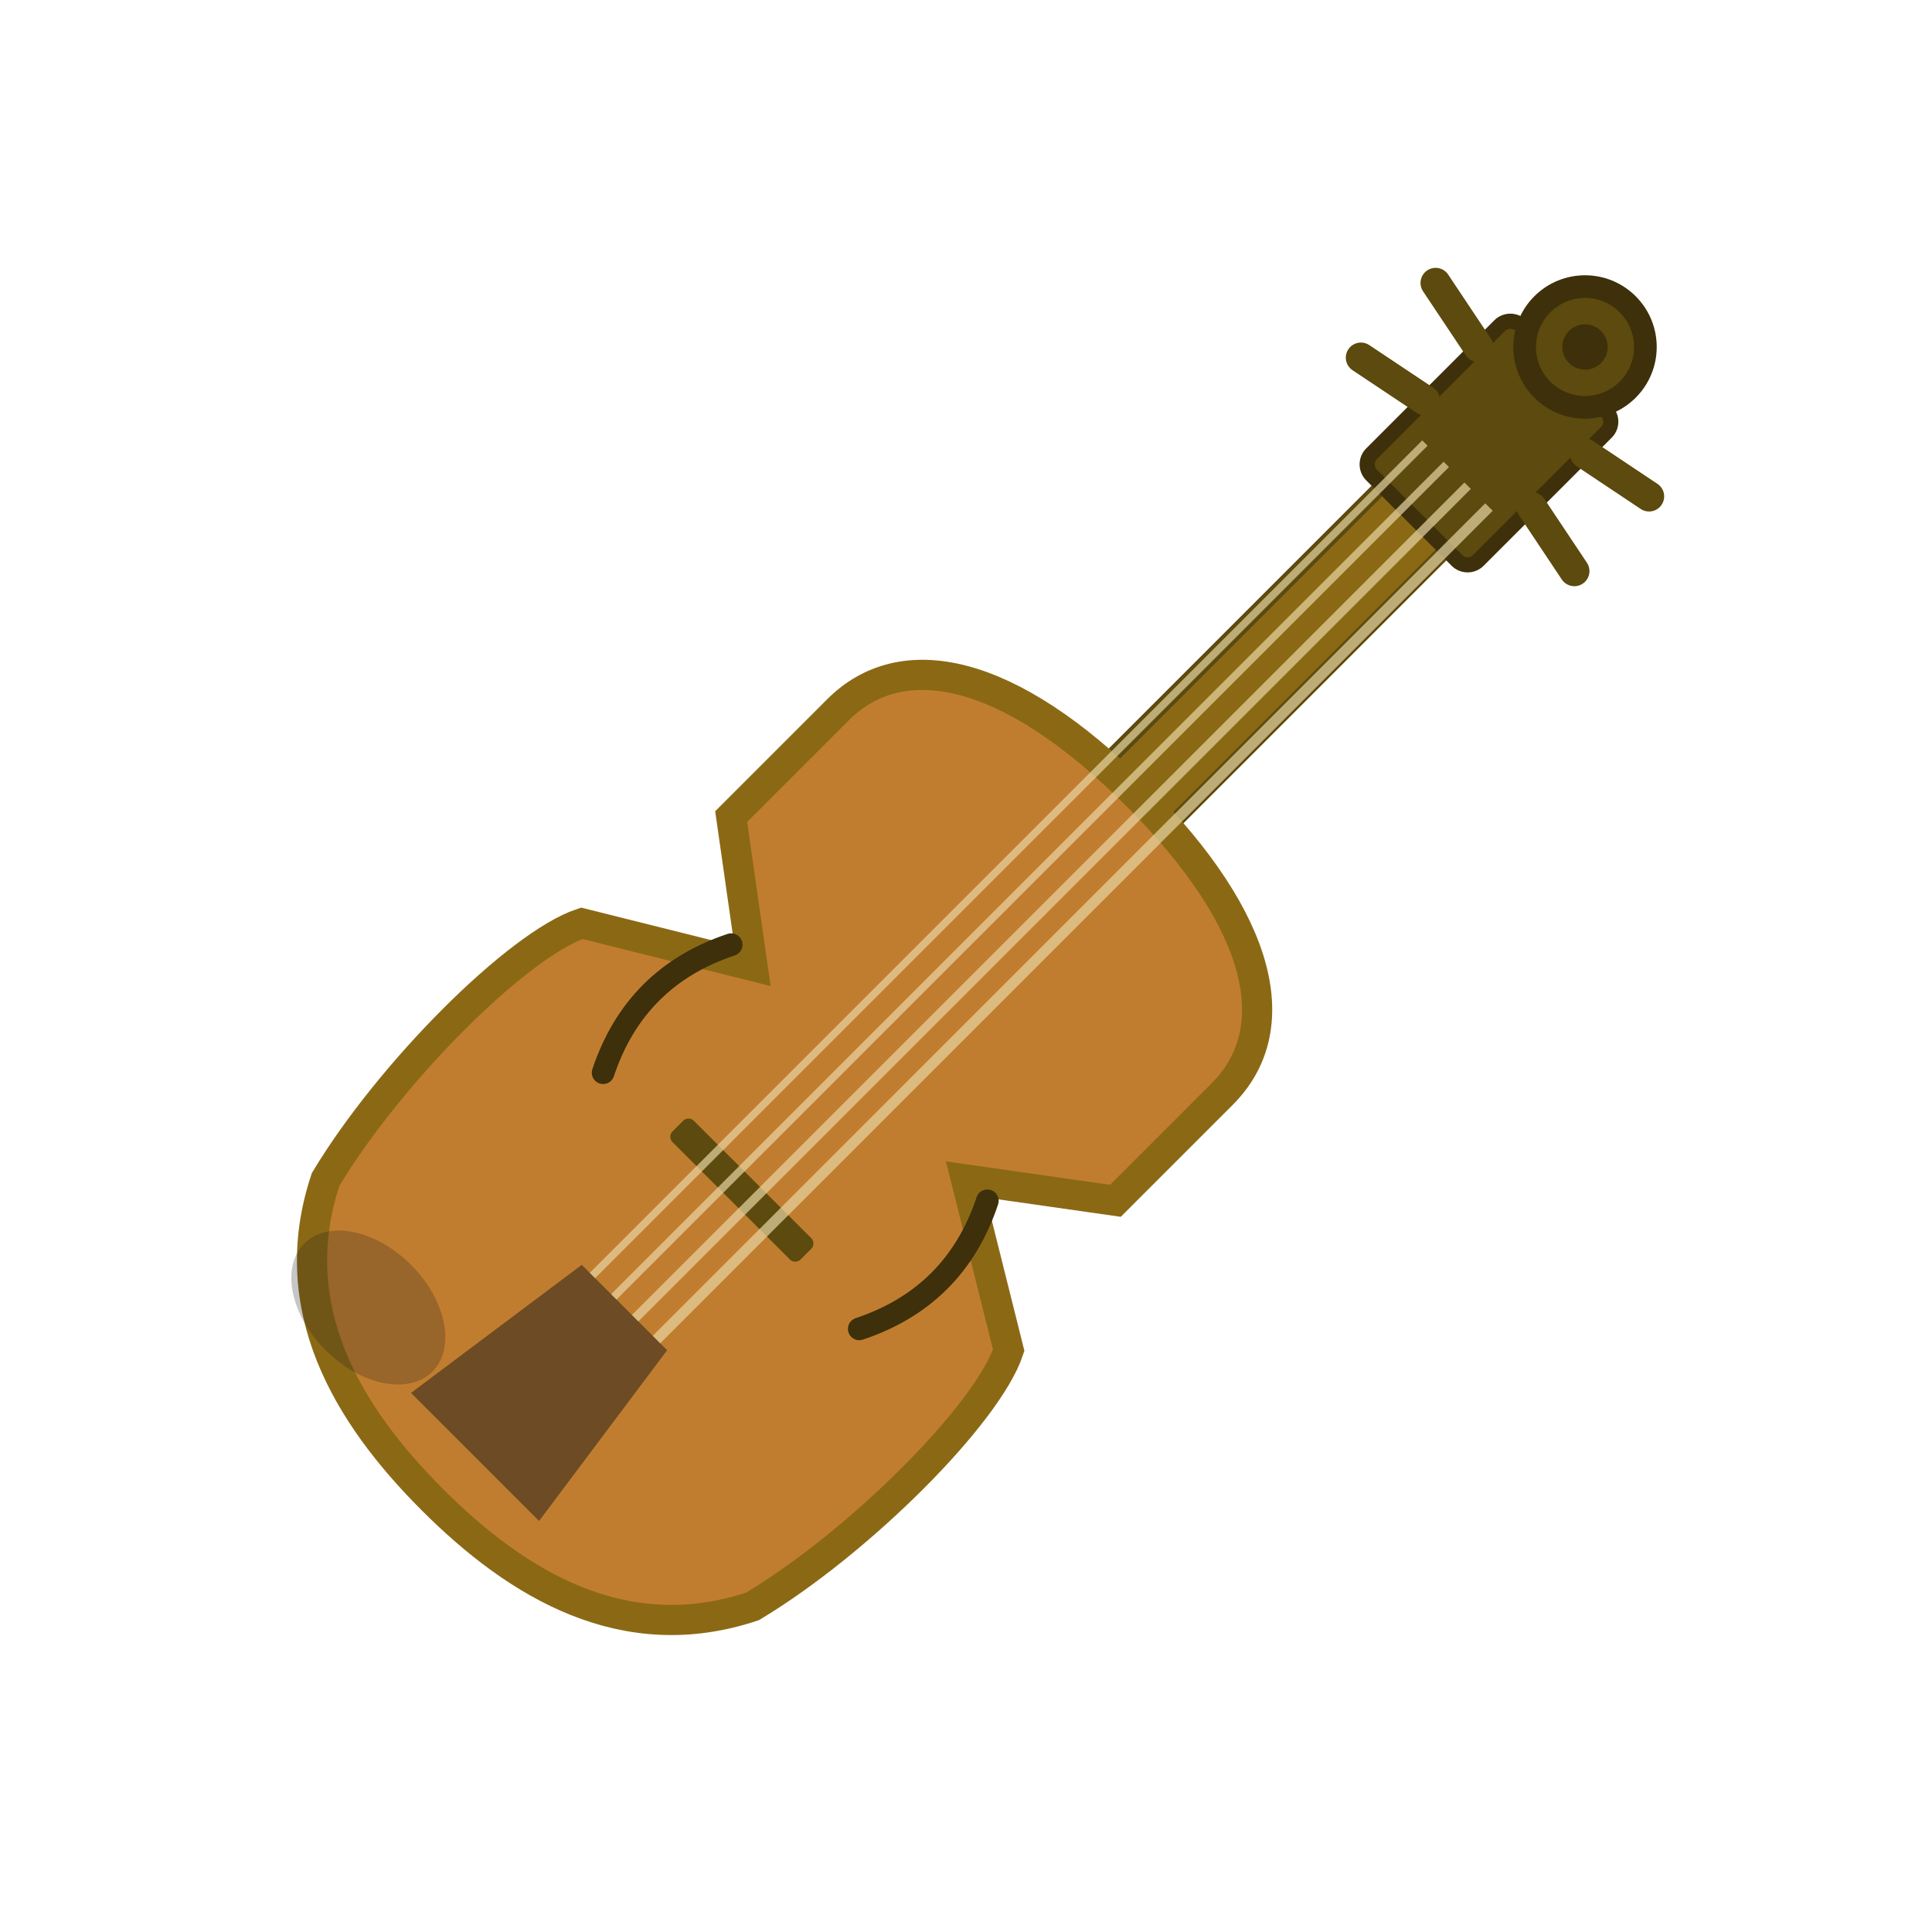
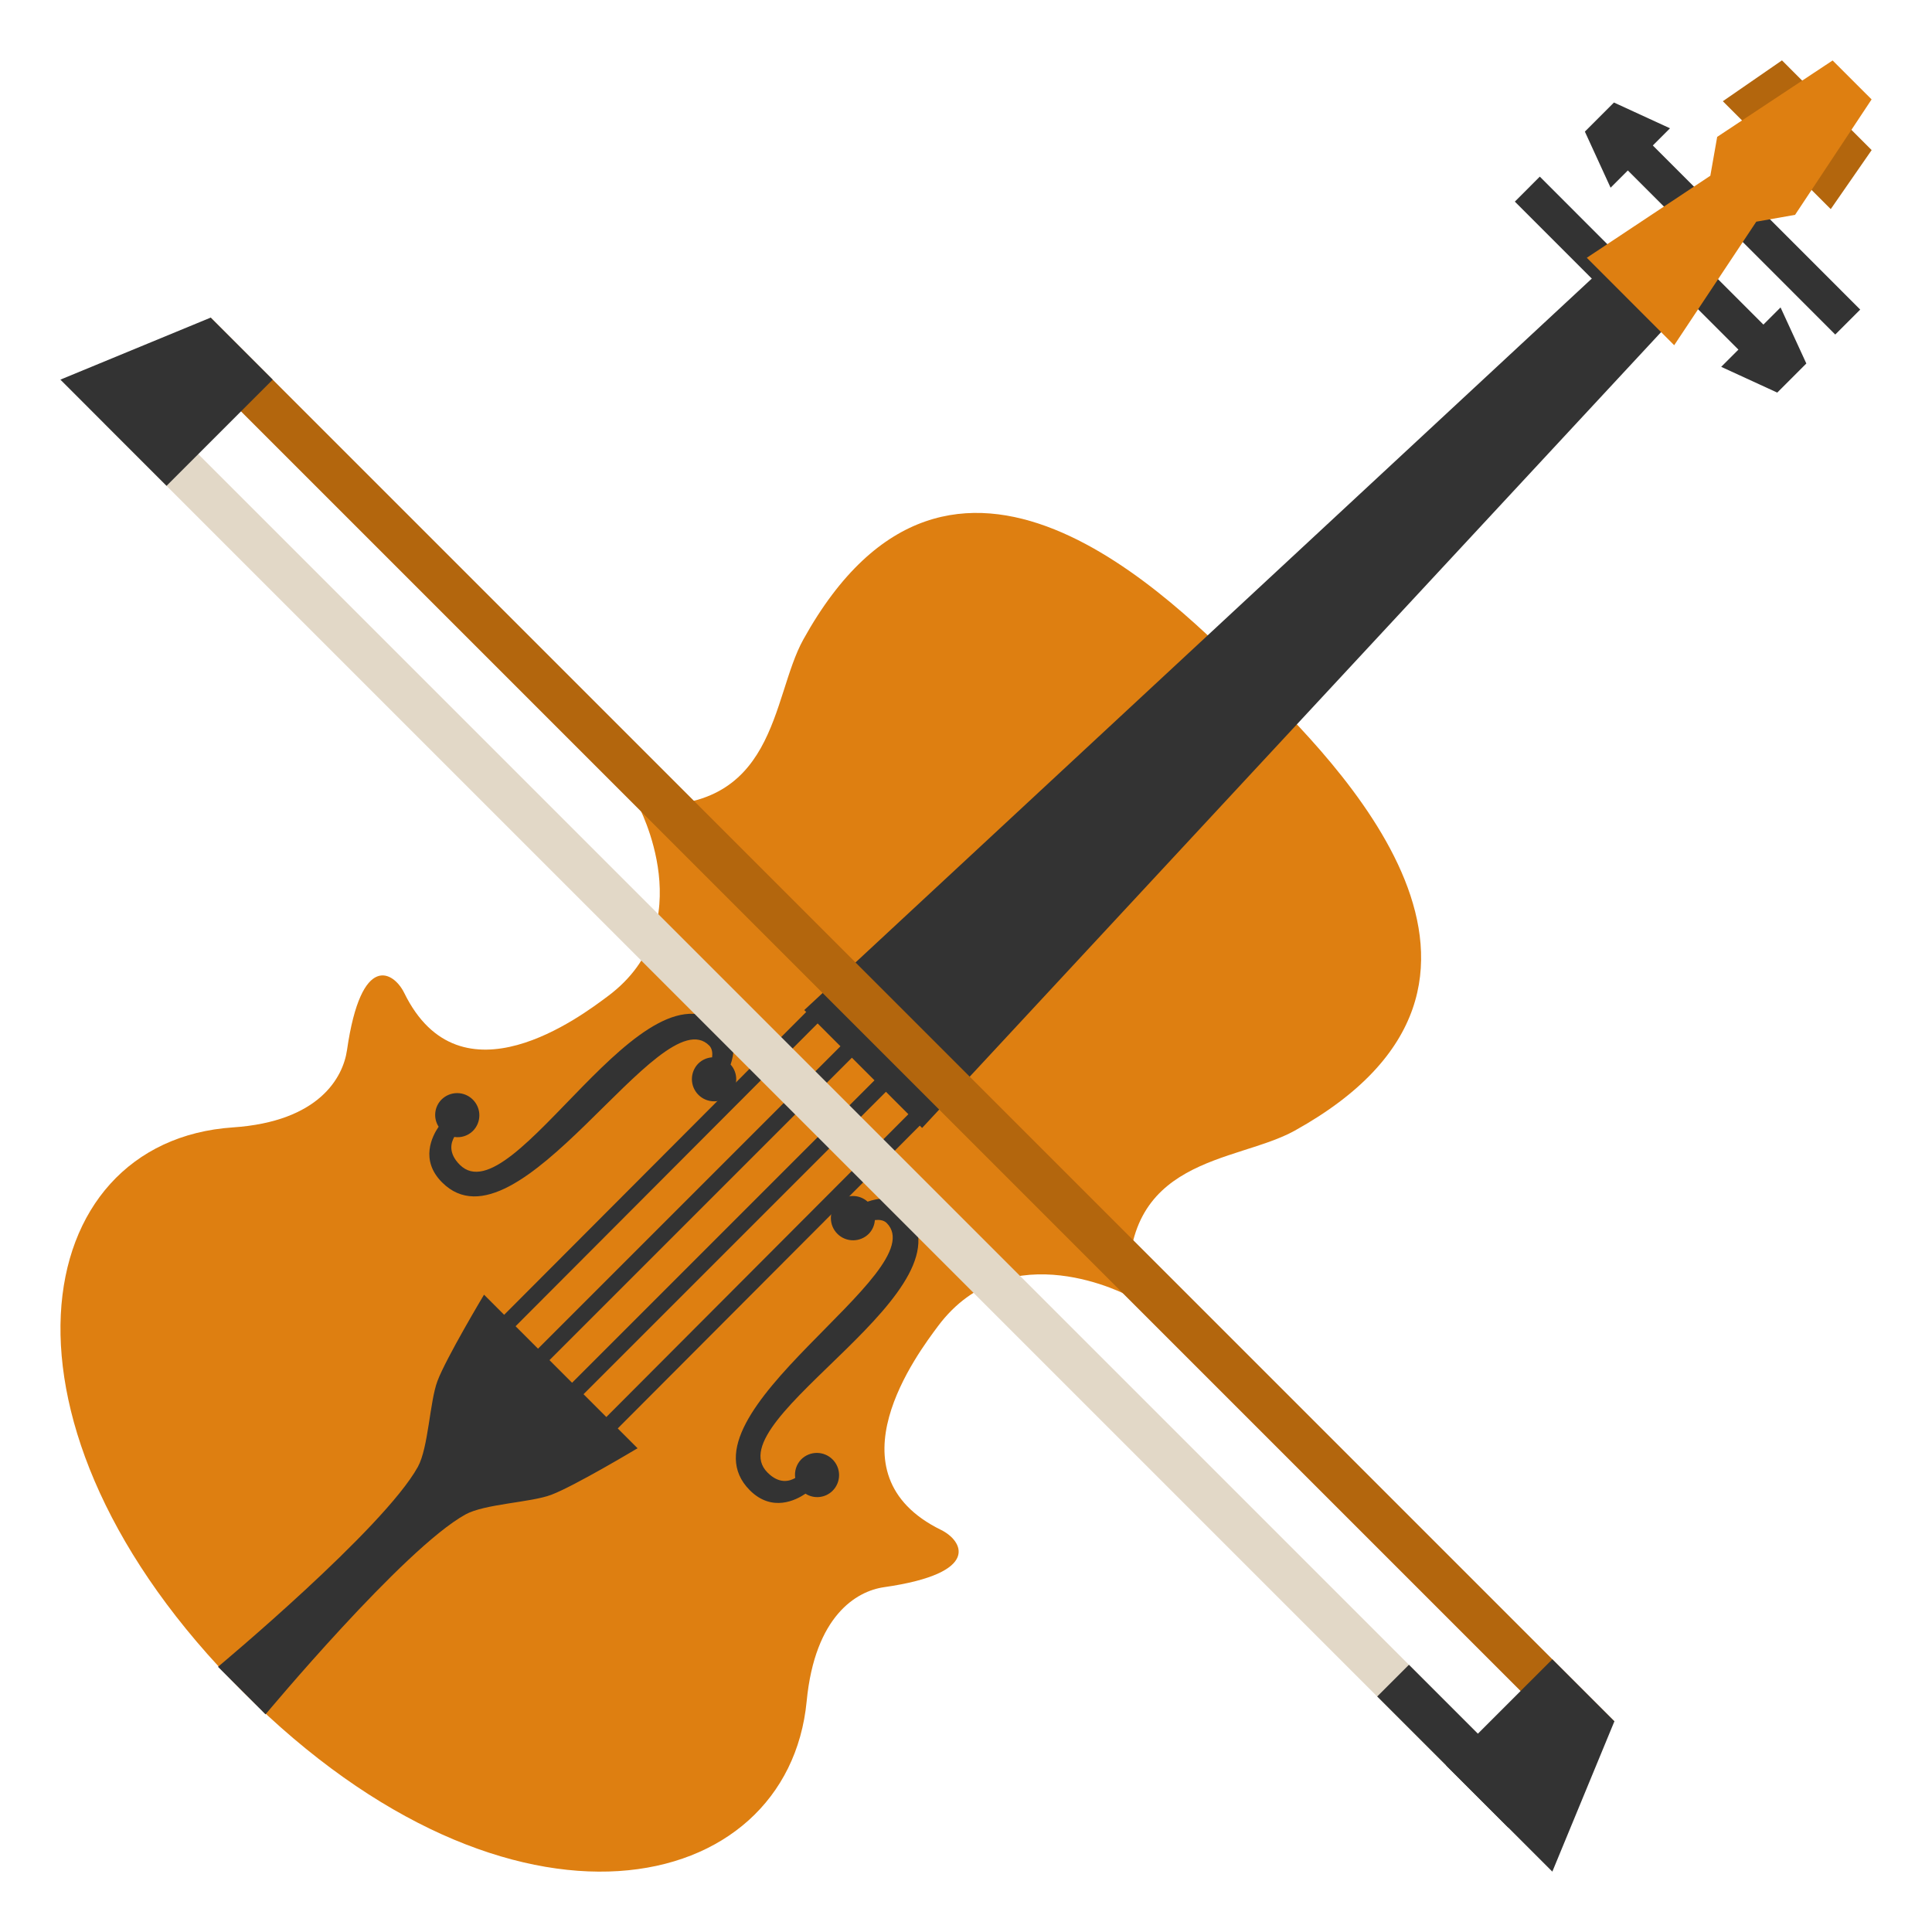
- <svg xmlns="http://www.w3.org/2000/svg" viewBox="0 0 128 128" width="128" height="128">
-   <g transform="rotate(45, 64, 64)">
-     <rect x="61" y="18" width="6" height="32" rx="1" fill="#8B6914" stroke="#5C4A0E" stroke-width="1" />
-     <rect x="59" y="8" width="10" height="14" rx="1" fill="#5C4A0E" stroke="#3D300A" stroke-width="1" />
-     <circle cx="64" cy="6" r="4" fill="#5C4A0E" stroke="#3D300A" stroke-width="1.5" />
-     <circle cx="64" cy="6" r="1.5" fill="#3D300A" />
-     <line x1="59" y1="11" x2="54" y2="10" stroke="#5C4A0E" stroke-width="2" stroke-linecap="round" />
-     <line x1="59" y1="16" x2="54" y2="17" stroke="#5C4A0E" stroke-width="2" stroke-linecap="round" />
-     <line x1="69" y1="11" x2="74" y2="10" stroke="#5C4A0E" stroke-width="2" stroke-linecap="round" />
-     <line x1="69" y1="16" x2="74" y2="17" stroke="#5C4A0E" stroke-width="2" stroke-linecap="round" />
-     <path d="       M 64 48       C 76 48, 82 52, 82 58       L 82 68       L 74 74       L 84 80       C 86 84, 86 96, 84 104       C 80 112, 72 114, 64 114       C 56 114, 48 112, 44 104       C 42 96, 42 84, 44 80       L 54 74       L 46 68       L 46 58       C 46 52, 52 48, 64 48 Z     " fill="#C17D2F" stroke="#8B6914" stroke-width="2" />
-     <path d="M 52 74 C 50 78, 50 82, 52 86" fill="none" stroke="#3D300A" stroke-width="1.5" stroke-linecap="round" />
-     <path d="M 76 74 C 78 78, 78 82, 76 86" fill="none" stroke="#3D300A" stroke-width="1.5" stroke-linecap="round" />
-     <rect x="58" y="84" width="12" height="2" rx="0.5" fill="#5C4A0E" />
-     <path d="M 60 96 L 58 110 L 70 110 L 68 96 Z" fill="#1A1A1A" opacity="0.5" />
-     <ellipse cx="52" cy="108" rx="6" ry="4" fill="#1A1A1A" opacity="0.25" />
-     <line x1="61" y1="18" x2="61" y2="96" stroke="#E8D5A3" stroke-width="0.5" opacity="0.7" />
-     <line x1="63" y1="18" x2="63" y2="96" stroke="#E8D5A3" stroke-width="0.5" opacity="0.7" />
-     <line x1="65" y1="18" x2="65" y2="96" stroke="#E8D5A3" stroke-width="0.6" opacity="0.7" />
-     <line x1="67" y1="18" x2="67" y2="96" stroke="#E8D5A3" stroke-width="0.7" opacity="0.7" />
+ <svg xmlns="http://www.w3.org/2000/svg" width="512" height="512" viewBox="0 0 64 64">
+   <path fill="#DE7F11" d="M26.722 56.354c.273-2.827 1.65-3.646 2.561-3.776c3.279-.469 2.59-1.554 1.895-1.895c-3.807-1.863-.76-5.874-.105-6.754c2.357-3.155 6.336-.99 6.336-.99c-.33-4.641 3.531-4.401 5.48-5.484c8.875-4.924 1.291-12.271-1.357-14.919c-2.646-2.648-9.994-10.233-14.918-1.357c-1.082 1.947-.846 5.813-5.482 5.482c0 0 2.166 3.978-.99 6.334c-.879.658-4.889 3.702-6.752-.104c-.341-.695-1.423-1.385-1.895 1.895c-.132.911-.928 2.367-3.774 2.56c-6.823.459-8.502 9.864.319 18.688c8.924 8.925 18.055 6.828 18.682.32z" />
+   <path fill="#333" d="m30.546 37.365l-3.904-3.905L54.028 8.023l1.95 1.953zM58.35 6.982l3.272 3.273l-.827.827l-3.272-3.273z" />
+   <g fill="#333">
+     <path d="m53.86 3.927l2.753 2.754l-.827.827l-2.754-2.754z" />
+     <path d="m53.353 6.218l-.852-1.858l.963-.964l1.857.854z" />
  </g>
+   <g fill="#333">
+     <path d="m56.187 8.524l3.273 3.274l-.828.828l-3.274-3.274z" />
+     <path d="m58.983 10.184l.854 1.857l-.963.964l-1.857-.853z" />
+   </g>
+   <path fill="#333" d="m51.008 5.851l3.274 3.275l-.828.827l-3.273-3.274z" />
+   <path fill="#B3660D" d="m60.646 6.927l-3.575-3.574L59.03 2l2.971 2.972z" />
+   <path fill="#DE7F11" d="m55.46 11.436l2.719-4.092l1.285-.227l2.535-3.824l-1.291-1.29l-3.824 2.531l-.227 1.288l-4.092 2.717z" />
+   <path fill="#333" d="M24.202 35.264c.113-.329.195-.823-.16-1.179c-2.672-2.672-7.045 6.266-8.813 4.498c-.389-.39-.289-.732-.181-.92a.72.72 0 0 0 .615-.197a.733.733 0 0 0 0-1.04a.734.734 0 0 0-1.039 0a.723.723 0 0 0-.094.898c-.213.311-.624 1.106.114 1.844c2.523 2.525 7.241-6.143 8.848-4.535c.104.104.113.258.098.392a.728.728 0 0 0-.455.203a.735.735 0 1 0 1.041 1.039a.73.73 0 0 0 .026-1.003zm4.539 4.542c.33-.115.824-.196 1.18.159c2.672 2.673-6.264 7.048-4.496 8.815c.389.391.73.289.918.18a.728.728 0 0 1 .197-.615a.734.734 0 0 1 1.039 0a.732.732 0 0 1 0 1.04a.72.72 0 0 1-.896.095c-.311.213-1.107.623-1.844-.113c-2.523-2.525 6.143-7.245 4.533-8.854c-.104-.102-.258-.112-.391-.096a.722.722 0 0 1-.201.454a.735.735 0 1 1-1.041-1.04a.731.731 0 0 1 1.002-.025zm-12.707 3.082s-1.257 2.101-1.543 2.861c-.257.683-.298 2.205-.649 2.843c-1.134 2.049-6.621 6.623-6.621 6.623l1.575 1.576s4.572-5.488 6.62-6.621c.639-.354 2.161-.395 2.843-.652c.762-.285 2.861-1.543 2.861-1.543l-5.086-5.087z" />
+   <path fill="#333" d="m27.064 33.165l.379.378l-11.056 11.084l-.379-.378zm3.385 3.386l.378.378l-11.055 11.083l-.378-.378zm-1.121-1.123l.379.38l-11.07 11.07l-.379-.38zM28.2 34.3l.38.378l-11.07 11.07l-.38-.379z" />
+   <path fill="#B3660D" d="m6.978 10.521l46.5 46.5l-1.052 1.05L5.928 11.572z" />
+   <path fill="#E2D8C7" d="m4.512 12.988l46.5 46.5l-1.051 1.05l-46.5-46.5z" />
+   <path fill="#333" d="M5.517 16.094L2 12.576l4.979-2.055l2.055 2.055zm42.388 42.388L51.423 62l2.056-4.979l-2.056-2.055z" />
+   <path fill="#333" d="m46.673 55.148l4.34 4.34l-1.051 1.05l-4.34-4.34z" />
</svg>
